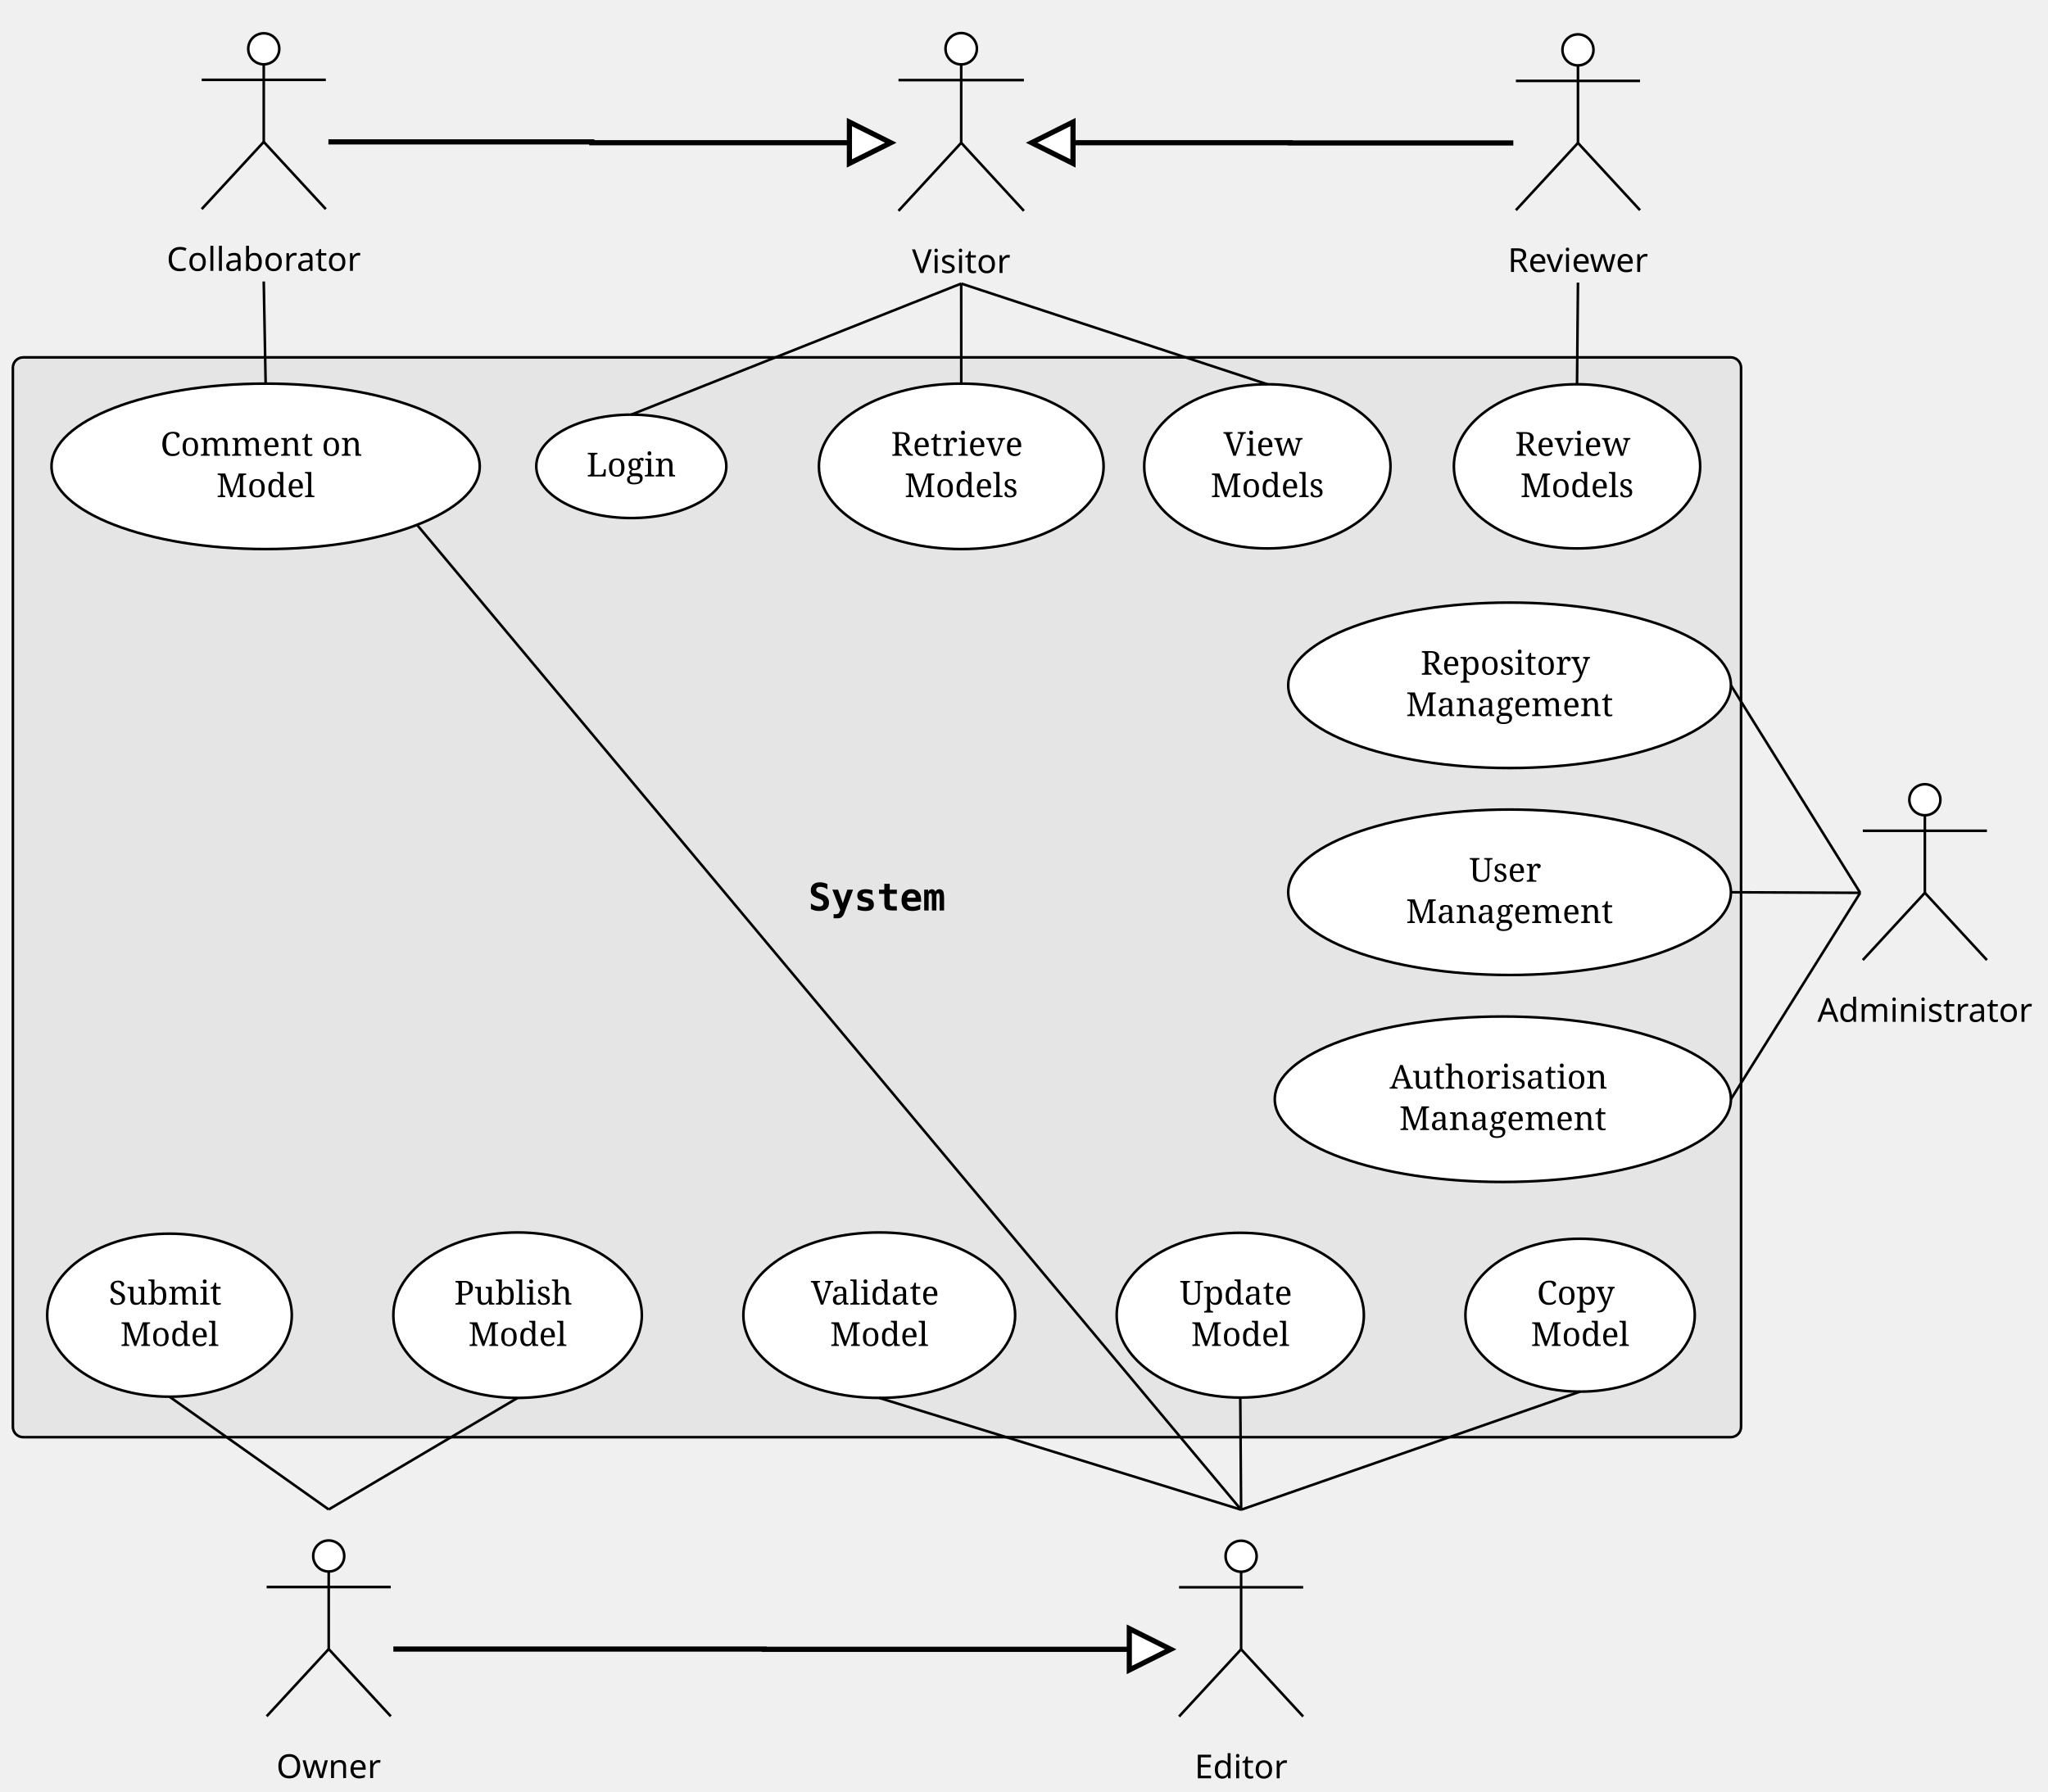
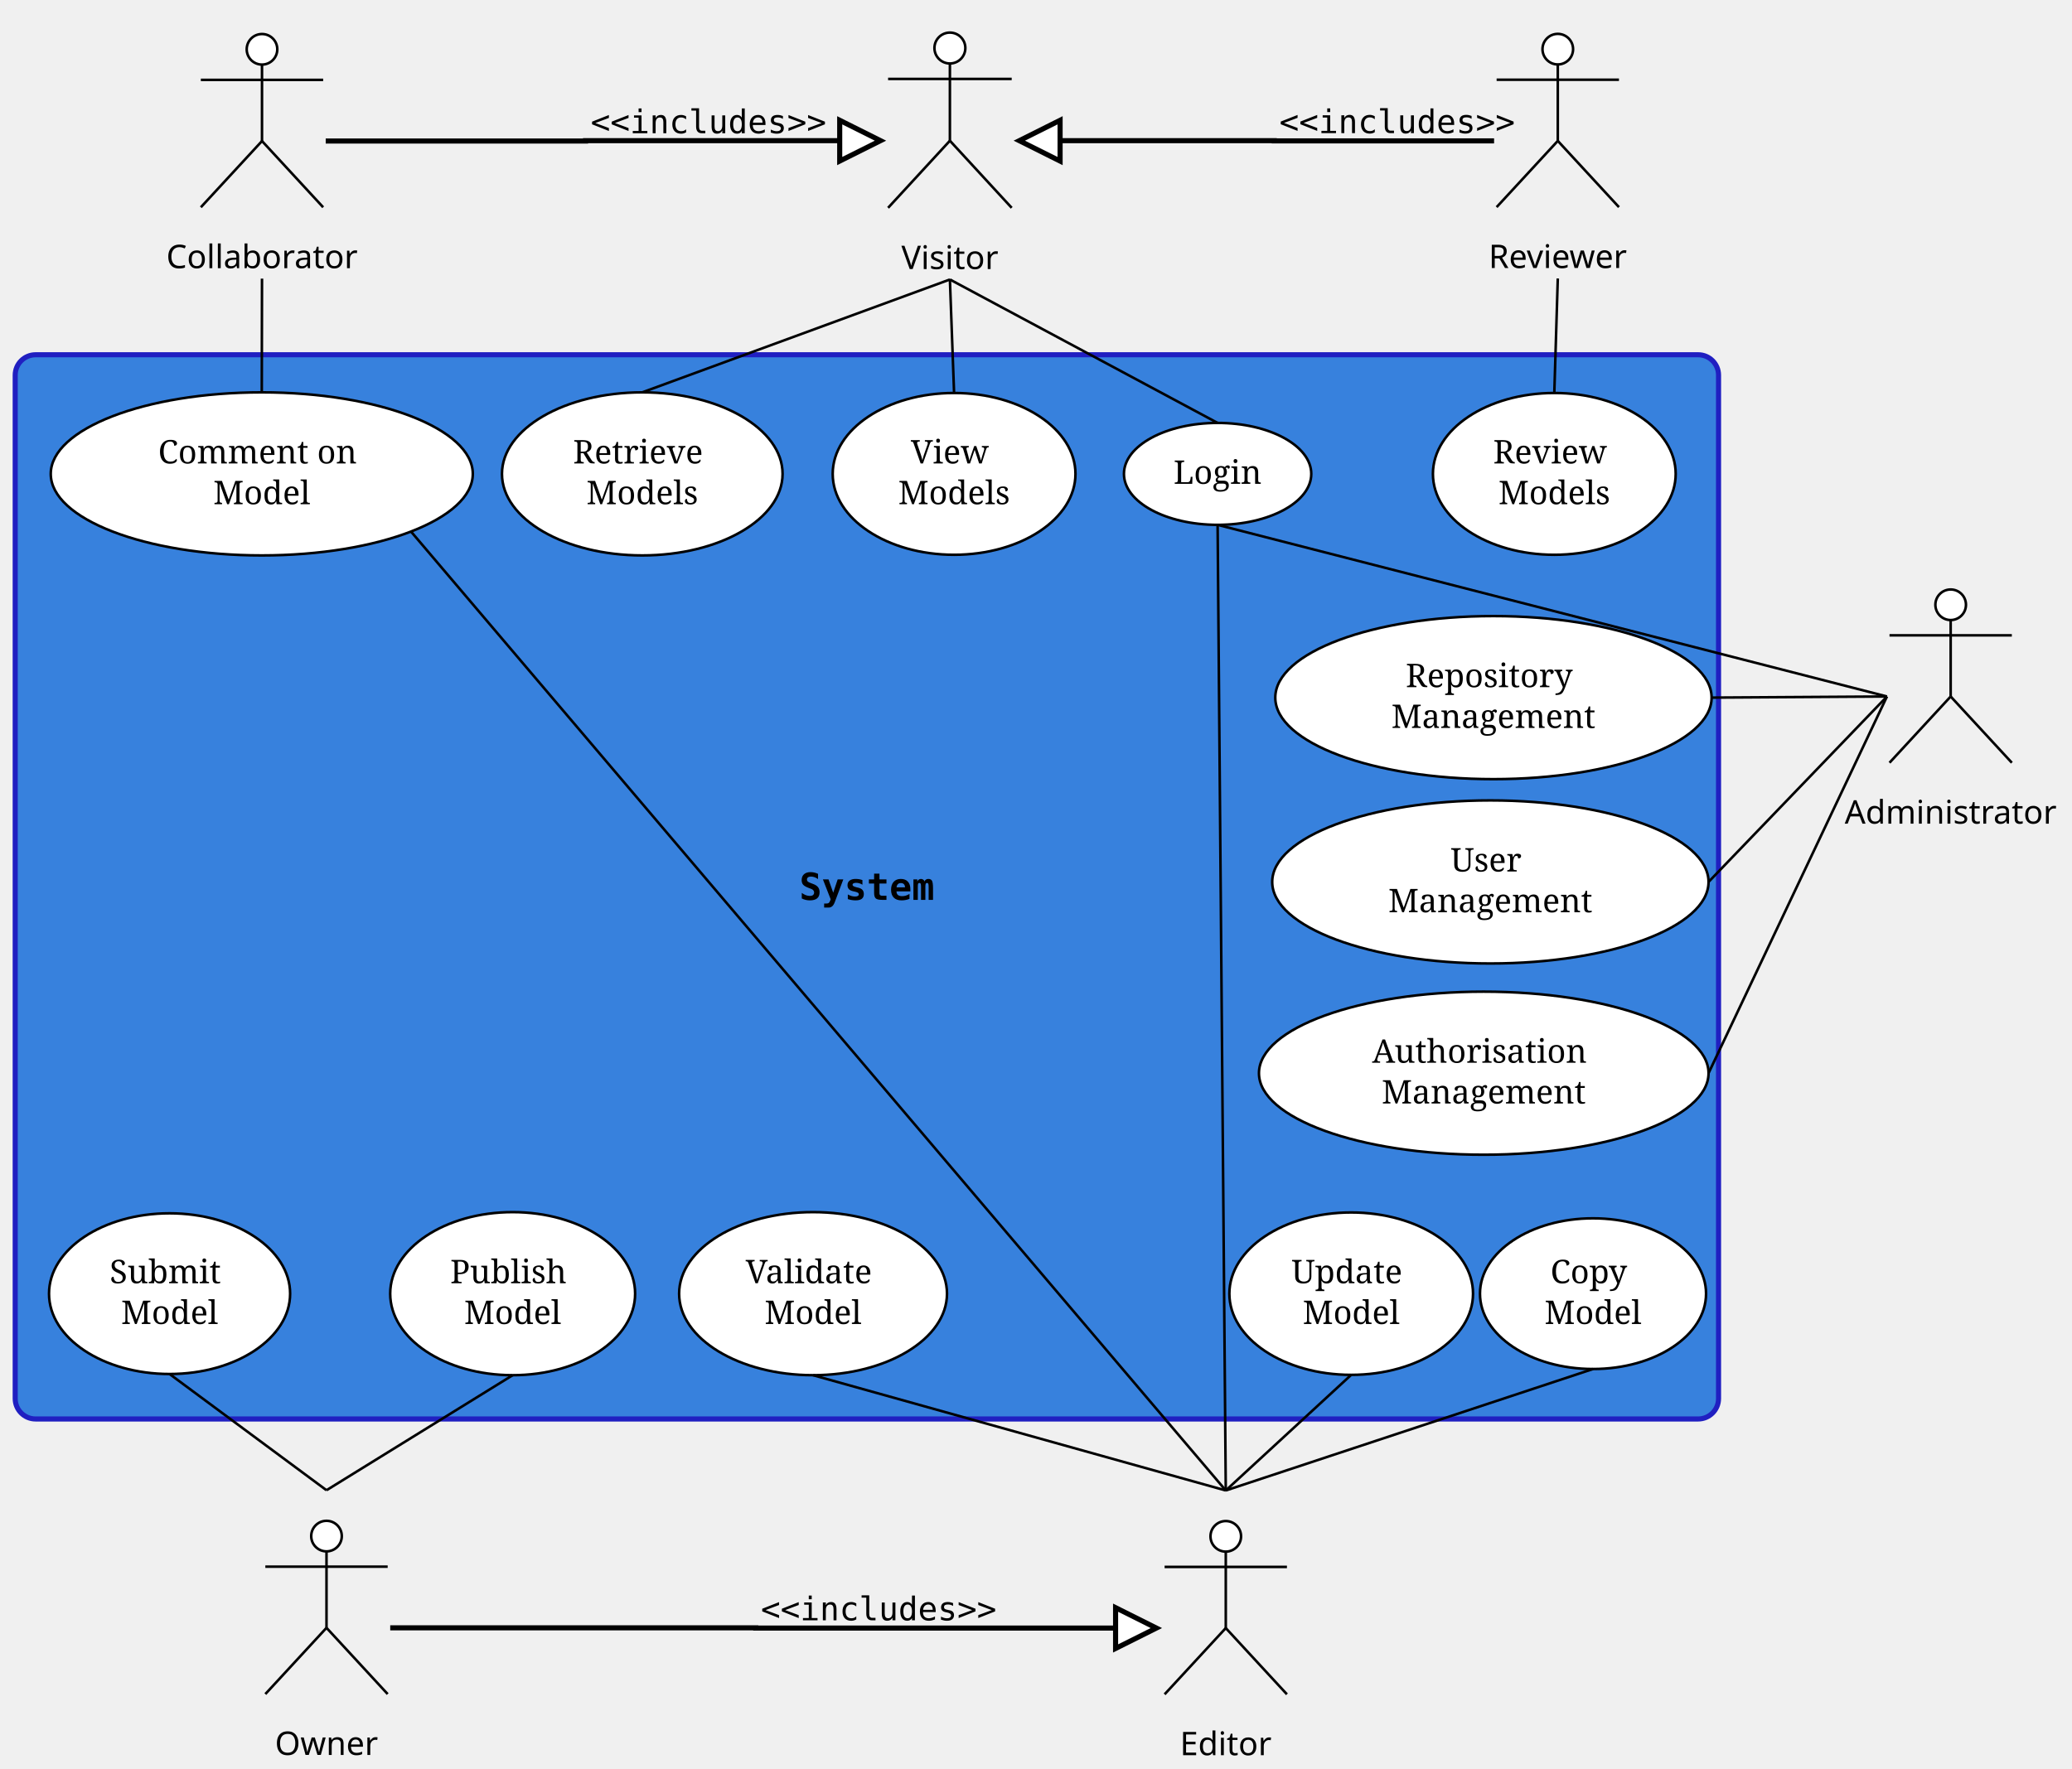
- <svg xmlns="http://www.w3.org/2000/svg" width="40cm" height="35cm" viewBox="30 -139 784 693">
-   <g>
-     <rect style="fill: #e5e5e5" x="30.978" y="-0.771" width="668.325" height="417.678" rx="4" ry="4" />
-     <rect style="fill: none; fill-opacity:0; stroke-width: 1; stroke-linejoin: round; stroke: #000000" x="30.978" y="-0.771" width="668.325" height="417.678" rx="4" ry="4" />
-   </g>
-   <text font-size="14.676" style="fill: #000000;text-anchor:middle;font-family:monospace;font-style:normal;font-weight:700" x="365.141" y="213.168">
-     <tspan x="365.141" y="213.168">System </tspan>
+ <svg xmlns="http://www.w3.org/2000/svg" width="41cm" height="35cm" viewBox="29 -140 805 694">
+   <g>
+     <rect style="fill: #3781dd" x="30.978" y="-0.771" width="668.325" height="417.678" rx="8" ry="8" />
+     <rect style="fill: none; fill-opacity:0; stroke-width: 2; stroke-linejoin: round; stroke: #201fc1" x="30.978" y="-0.771" width="668.325" height="417.678" rx="8" ry="8" />
+   </g>
+   <text font-size="14.676" style="fill: #000000;text-anchor:middle;font-family:monospace;font-style:normal;font-weight:700" x="365.14" y="213.168">
+     <tspan x="365.14" y="213.168">System </tspan>
  </text>
-   <g>
-     <ellipse style="fill: #ffffff" cx="91.548" cy="369.722" rx="47.3" ry="31.533" />
-     <ellipse style="fill: none; fill-opacity:0; stroke-width: 1; stroke-linejoin: round; stroke: #000000" cx="91.548" cy="369.722" rx="47.3" ry="31.533" />
-     <text font-size="12.8" style="fill: #000000;text-anchor:middle;font-family:serif;font-style:normal;font-weight:normal" x="91.548" y="365.622">
-       <tspan x="91.548" y="365.622">Submit</tspan>
-       <tspan x="91.548" y="381.622">Model</tspan>
-     </text>
-   </g>
-   <g>
-     <ellipse style="fill: #ffffff" cx="226.162" cy="369.722" rx="48.05" ry="32" />
-     <ellipse style="fill: none; fill-opacity:0; stroke-width: 1; stroke-linejoin: round; stroke: #000000" cx="226.162" cy="369.722" rx="48.05" ry="32" />
-     <text font-size="12.8" style="fill: #000000;text-anchor:middle;font-family:serif;font-style:normal;font-weight:normal" x="226.162" y="365.622">
-       <tspan x="226.162" y="365.622">Publish</tspan>
-       <tspan x="226.162" y="381.622">Model</tspan>
-     </text>
-   </g>
-   <g>
-     <ellipse style="fill: #ffffff" cx="637.052" cy="369.722" rx="44.35" ry="29.567" />
-     <ellipse style="fill: none; fill-opacity:0; stroke-width: 1; stroke-linejoin: round; stroke: #000000" cx="637.052" cy="369.722" rx="44.35" ry="29.567" />
-     <text font-size="12.8" style="fill: #000000;text-anchor:middle;font-family:serif;font-style:normal;font-weight:normal" x="637.052" y="365.622">
-       <tspan x="637.052" y="365.622">Copy</tspan>
-       <tspan x="637.052" y="381.622">Model</tspan>
-     </text>
-   </g>
-   <g>
-     <ellipse style="fill: #ffffff" cx="505.639" cy="369.722" rx="47.8" ry="31.867" />
-     <ellipse style="fill: none; fill-opacity:0; stroke-width: 1; stroke-linejoin: round; stroke: #000000" cx="505.639" cy="369.722" rx="47.8" ry="31.867" />
-     <text font-size="12.8" style="fill: #000000;text-anchor:middle;font-family:serif;font-style:normal;font-weight:normal" x="505.639" y="365.622">
-       <tspan x="505.639" y="365.622">Update</tspan>
-       <tspan x="505.639" y="381.622">Model</tspan>
-     </text>
-   </g>
-   <g>
-     <ellipse style="fill: #ffffff" cx="366.025" cy="369.722" rx="52.55" ry="32" />
-     <ellipse style="fill: none; fill-opacity:0; stroke-width: 1; stroke-linejoin: round; stroke: #000000" cx="366.025" cy="369.722" rx="52.55" ry="32" />
-     <text font-size="12.8" style="fill: #000000;text-anchor:middle;font-family:serif;font-style:normal;font-weight:normal" x="366.025" y="365.622">
-       <tspan x="366.025" y="365.622">Validate</tspan>
-       <tspan x="366.025" y="381.622">Model</tspan>
-     </text>
-   </g>
-   <g>
-     <ellipse style="fill: #ffffff" cx="516.109" cy="41.385" rx="47.625" ry="31.75" />
-     <ellipse style="fill: none; fill-opacity:0; stroke-width: 1; stroke-linejoin: round; stroke: #000000" cx="516.109" cy="41.385" rx="47.625" ry="31.75" />
-     <text font-size="12.8" style="fill: #000000;text-anchor:middle;font-family:serif;font-style:normal;font-weight:normal" x="516.109" y="37.285">
-       <tspan x="516.109" y="37.285">View</tspan>
-       <tspan x="516.109" y="53.285">Models</tspan>
-     </text>
-   </g>
-   <g>
-     <ellipse style="fill: #ffffff" cx="397.735" cy="41.385" rx="55.05" ry="32" />
-     <ellipse style="fill: none; fill-opacity:0; stroke-width: 1; stroke-linejoin: round; stroke: #000000" cx="397.735" cy="41.385" rx="55.05" ry="32" />
-     <text font-size="12.8" style="fill: #000000;text-anchor:middle;font-family:serif;font-style:normal;font-weight:normal" x="397.735" y="37.285">
-       <tspan x="397.735" y="37.285">Retrieve</tspan>
-       <tspan x="397.735" y="53.285">Models</tspan>
-     </text>
-   </g>
-   <g>
-     <ellipse style="fill: #ffffff" cx="128.726" cy="41.385" rx="82.8" ry="32" />
-     <ellipse style="fill: none; fill-opacity:0; stroke-width: 1; stroke-linejoin: round; stroke: #000000" cx="128.726" cy="41.385" rx="82.8" ry="32" />
-     <text font-size="12.8" style="fill: #000000;text-anchor:middle;font-family:serif;font-style:normal;font-weight:normal" x="128.726" y="37.285">
-       <tspan x="128.726" y="37.285">Comment on</tspan>
-       <tspan x="128.726" y="53.285">Model</tspan>
-     </text>
-   </g>
-   <g>
-     <ellipse style="fill: #ffffff" cx="635.863" cy="41.385" rx="47.625" ry="31.75" />
-     <ellipse style="fill: none; fill-opacity:0; stroke-width: 1; stroke-linejoin: round; stroke: #000000" cx="635.863" cy="41.385" rx="47.625" ry="31.75" />
-     <text font-size="12.8" style="fill: #000000;text-anchor:middle;font-family:serif;font-style:normal;font-weight:normal" x="635.863" y="37.285">
-       <tspan x="635.863" y="37.285">Review</tspan>
-       <tspan x="635.863" y="53.285">Models</tspan>
-     </text>
-   </g>
-   <g>
-     <ellipse style="fill: #ffffff" cx="609.78" cy="126.078" rx="85.6" ry="32" />
-     <ellipse style="fill: none; fill-opacity:0; stroke-width: 1; stroke-linejoin: round; stroke: #000000" cx="609.78" cy="126.078" rx="85.6" ry="32" />
-     <text font-size="12.8" style="fill: #000000;text-anchor:middle;font-family:serif;font-style:normal;font-weight:normal" x="609.78" y="121.978">
-       <tspan x="609.78" y="121.978">Repository</tspan>
-       <tspan x="609.78" y="137.978">Management</tspan>
+   <line style="fill: none; fill-opacity:0; stroke-width: 1; stroke-linejoin: round; stroke: #000000" x1="765.382" y1="133.35" x2="502.756" y2="65.985" />
+   <line style="fill: none; fill-opacity:0; stroke-width: 1; stroke-linejoin: round; stroke: #000000" x1="502.756" y1="65.985" x2="505.96" y2="444.964" />
+   <g>
+     <ellipse style="fill: #ffffff" cx="91.548" cy="367.721" rx="47.3" ry="31.533" />
+     <ellipse style="fill: none; fill-opacity:0; stroke-width: 1; stroke-linejoin: round; stroke: #000000" cx="91.548" cy="367.721" rx="47.3" ry="31.533" />
+     <text font-size="12.8" style="fill: #000000;text-anchor:middle;font-family:serif;font-style:normal;font-weight:normal" x="91.548" y="363.621">
+       <tspan x="91.548" y="363.621">Submit</tspan>
+       <tspan x="91.548" y="379.621">Model</tspan>
+     </text>
+   </g>
+   <g>
+     <ellipse style="fill: #ffffff" cx="226.162" cy="367.722" rx="48.05" ry="32" />
+     <ellipse style="fill: none; fill-opacity:0; stroke-width: 1; stroke-linejoin: round; stroke: #000000" cx="226.162" cy="367.722" rx="48.05" ry="32" />
+     <text font-size="12.8" style="fill: #000000;text-anchor:middle;font-family:serif;font-style:normal;font-weight:normal" x="226.162" y="363.622">
+       <tspan x="226.162" y="363.622">Publish</tspan>
+       <tspan x="226.162" y="379.622">Model</tspan>
+     </text>
+   </g>
+   <g>
+     <ellipse style="fill: #ffffff" cx="555.172" cy="367.723" rx="47.8" ry="31.867" />
+     <ellipse style="fill: none; fill-opacity:0; stroke-width: 1; stroke-linejoin: round; stroke: #000000" cx="555.172" cy="367.723" rx="47.8" ry="31.867" />
+     <text font-size="12.8" style="fill: #000000;text-anchor:middle;font-family:serif;font-style:normal;font-weight:normal" x="555.172" y="363.623">
+       <tspan x="555.172" y="363.623">Update</tspan>
+       <tspan x="555.172" y="379.623">Model</tspan>
+     </text>
+   </g>
+   <g>
+     <ellipse style="fill: #ffffff" cx="650.052" cy="367.723" rx="44.35" ry="29.567" />
+     <ellipse style="fill: none; fill-opacity:0; stroke-width: 1; stroke-linejoin: round; stroke: #000000" cx="650.052" cy="367.723" rx="44.35" ry="29.567" />
+     <text font-size="12.8" style="fill: #000000;text-anchor:middle;font-family:serif;font-style:normal;font-weight:normal" x="650.052" y="363.623">
+       <tspan x="650.052" y="363.623">Copy</tspan>
+       <tspan x="650.052" y="379.623">Model</tspan>
+     </text>
+   </g>
+   <g>
+     <ellipse style="fill: #ffffff" cx="344.026" cy="367.722" rx="52.55" ry="32" />
+     <ellipse style="fill: none; fill-opacity:0; stroke-width: 1; stroke-linejoin: round; stroke: #000000" cx="344.026" cy="367.722" rx="52.55" ry="32" />
+     <text font-size="12.8" style="fill: #000000;text-anchor:middle;font-family:serif;font-style:normal;font-weight:normal" x="344.026" y="363.622">
+       <tspan x="344.026" y="363.622">Validate</tspan>
+       <tspan x="344.026" y="379.622">Model</tspan>
+     </text>
+   </g>
+   <g>
+     <ellipse style="fill: #ffffff" cx="399.359" cy="45.985" rx="47.625" ry="31.75" />
+     <ellipse style="fill: none; fill-opacity:0; stroke-width: 1; stroke-linejoin: round; stroke: #000000" cx="399.359" cy="45.985" rx="47.625" ry="31.75" />
+     <text font-size="12.8" style="fill: #000000;text-anchor:middle;font-family:serif;font-style:normal;font-weight:normal" x="399.359" y="41.885">
+       <tspan x="399.359" y="41.885">View</tspan>
+       <tspan x="399.359" y="57.885">Models</tspan>
+     </text>
+   </g>
+   <g>
+     <ellipse style="fill: #ffffff" cx="277.018" cy="45.985" rx="55.05" ry="32" />
+     <ellipse style="fill: none; fill-opacity:0; stroke-width: 1; stroke-linejoin: round; stroke: #000000" cx="277.018" cy="45.985" rx="55.05" ry="32" />
+     <text font-size="12.8" style="fill: #000000;text-anchor:middle;font-family:serif;font-style:normal;font-weight:normal" x="277.018" y="41.885">
+       <tspan x="277.018" y="41.885">Retrieve</tspan>
+       <tspan x="277.018" y="57.885">Models</tspan>
+     </text>
+   </g>
+   <g>
+     <ellipse style="fill: #ffffff" cx="127.726" cy="45.985" rx="82.8" ry="32" />
+     <ellipse style="fill: none; fill-opacity:0; stroke-width: 1; stroke-linejoin: round; stroke: #000000" cx="127.726" cy="45.985" rx="82.8" ry="32" />
+     <text font-size="12.8" style="fill: #000000;text-anchor:middle;font-family:serif;font-style:normal;font-weight:normal" x="127.726" y="41.885">
+       <tspan x="127.726" y="41.885">Comment on</tspan>
+       <tspan x="127.726" y="57.885">Model</tspan>
+     </text>
+   </g>
+   <g>
+     <ellipse style="fill: #ffffff" cx="634.863" cy="45.985" rx="47.625" ry="31.75" />
+     <ellipse style="fill: none; fill-opacity:0; stroke-width: 1; stroke-linejoin: round; stroke: #000000" cx="634.863" cy="45.985" rx="47.625" ry="31.75" />
+     <text font-size="12.8" style="fill: #000000;text-anchor:middle;font-family:serif;font-style:normal;font-weight:normal" x="634.863" y="41.885">
+       <tspan x="634.863" y="41.885">Review</tspan>
+       <tspan x="634.863" y="57.885">Models</tspan>
+     </text>
+   </g>
+   <g>
+     <ellipse style="fill: #ffffff" cx="610.984" cy="133.789" rx="85.6" ry="32" />
+     <ellipse style="fill: none; fill-opacity:0; stroke-width: 1; stroke-linejoin: round; stroke: #000000" cx="610.984" cy="133.789" rx="85.6" ry="32" />
+     <text font-size="12.8" style="fill: #000000;text-anchor:middle;font-family:serif;font-style:normal;font-weight:normal" x="610.984" y="129.689">
+       <tspan x="610.984" y="129.689">Repository</tspan>
+       <tspan x="610.984" y="145.689">Management</tspan>
    </text>
  </g>
  <g>
    <ellipse style="fill: #ffffff" cx="153.121" cy="462.87" rx="6" ry="6" />
    <ellipse style="fill: none; fill-opacity:0; stroke-width: 1; stroke-linejoin: round; stroke: #000000" cx="153.121" cy="462.87" rx="6" ry="6" />
    <line style="fill: none; fill-opacity:0; stroke-width: 1; stroke-linejoin: round; stroke: #000000" x1="129.121" y1="474.87" x2="177.121" y2="474.87" />
    <line style="fill: none; fill-opacity:0; stroke-width: 1; stroke-linejoin: round; stroke: #000000" x1="153.121" y1="468.87" x2="153.121" y2="498.87" />
    <line style="fill: none; fill-opacity:0; stroke-width: 1; stroke-linejoin: round; stroke: #000000" x1="153.121" y1="498.87" x2="129.121" y2="524.87" />
    <line style="fill: none; fill-opacity:0; stroke-width: 1; stroke-linejoin: round; stroke: #000000" x1="153.121" y1="498.87" x2="177.121" y2="524.87" />
    <text font-size="12.8" style="fill: #000000;text-anchor:middle;font-family:sans-serif;font-style:normal;font-weight:normal" x="153.121" y="548.77">
      <tspan x="153.121" y="548.77">Owner</tspan>
    </text>
  </g>
  <g>
-     <ellipse style="fill: #ffffff" cx="505.961" cy="462.965" rx="6" ry="6" />
-     <ellipse style="fill: none; fill-opacity:0; stroke-width: 1; stroke-linejoin: round; stroke: #000000" cx="505.961" cy="462.965" rx="6" ry="6" />
-     <line style="fill: none; fill-opacity:0; stroke-width: 1; stroke-linejoin: round; stroke: #000000" x1="481.961" y1="474.965" x2="529.961" y2="474.965" />
-     <line style="fill: none; fill-opacity:0; stroke-width: 1; stroke-linejoin: round; stroke: #000000" x1="505.961" y1="468.965" x2="505.961" y2="498.965" />
-     <line style="fill: none; fill-opacity:0; stroke-width: 1; stroke-linejoin: round; stroke: #000000" x1="505.961" y1="498.965" x2="481.961" y2="524.965" />
-     <line style="fill: none; fill-opacity:0; stroke-width: 1; stroke-linejoin: round; stroke: #000000" x1="505.961" y1="498.965" x2="529.961" y2="524.965" />
-     <text font-size="12.8" style="fill: #000000;text-anchor:middle;font-family:sans-serif;font-style:normal;font-weight:normal" x="505.961" y="548.865">
-       <tspan x="505.961" y="548.865">Editor</tspan>
-     </text>
-   </g>
-   <g>
-     <polyline style="fill: none; fill-opacity:0; stroke-width: 2; stroke: #000000" points="462.725,498.965 321.541,498.965 321.541,498.87 178.121,498.87 " />
-     <polygon style="fill: #ffffff" points="462.725,506.965 478.725,498.965 462.725,490.965 " />
-     <polygon style="fill: none; fill-opacity:0; stroke-width: 2; stroke: #000000" points="462.725,506.965 478.725,498.965 462.725,490.965 " />
-   </g>
-   <line style="fill: none; fill-opacity:0; stroke-width: 1; stroke: #000000" x1="505.961" y1="444.965" x2="637.052" y2="399.289" />
-   <line style="fill: none; fill-opacity:0; stroke-width: 1; stroke: #000000" x1="505.961" y1="444.965" x2="505.639" y2="401.589" />
-   <line style="fill: none; fill-opacity:0; stroke-width: 1; stroke: #000000" x1="366.025" y1="401.722" x2="505.961" y2="444.965" />
-   <line style="fill: none; fill-opacity:0; stroke-width: 1; stroke: #000000" x1="153.121" y1="444.87" x2="91.548" y2="401.255" />
-   <line style="fill: none; fill-opacity:0; stroke-width: 1; stroke: #000000" x1="226.162" y1="401.722" x2="153.121" y2="444.87" />
-   <g>
-     <ellipse style="fill: #ffffff" cx="270.136" cy="41.385" rx="36.75" ry="20" />
-     <ellipse style="fill: none; fill-opacity:0; stroke-width: 1; stroke: #000000" cx="270.136" cy="41.385" rx="36.75" ry="20" />
-     <text font-size="12.8" style="fill: #000000;text-anchor:middle;font-family:serif;font-style:normal;font-weight:normal" x="270.136" y="45.285">
-       <tspan x="270.136" y="45.285">Login</tspan>
-     </text>
-   </g>
-   <g>
-     <ellipse style="fill: #ffffff" cx="397.716" cy="-120.148" rx="6.063" ry="6.063" />
-     <ellipse style="fill: none; fill-opacity:0; stroke-width: 1; stroke: #000000" cx="397.716" cy="-120.148" rx="6.063" ry="6.063" />
-     <line style="fill: none; fill-opacity:0; stroke-width: 1; stroke: #000000" x1="373.465" y1="-108.022" x2="421.968" y2="-108.022" />
-     <line style="fill: none; fill-opacity:0; stroke-width: 1; stroke: #000000" x1="397.716" y1="-114.085" x2="397.716" y2="-83.77" />
-     <line style="fill: none; fill-opacity:0; stroke-width: 1; stroke: #000000" x1="397.716" y1="-83.77" x2="373.465" y2="-57.435" />
-     <line style="fill: none; fill-opacity:0; stroke-width: 1; stroke: #000000" x1="397.716" y1="-83.77" x2="421.968" y2="-57.435" />
-     <text font-size="12.8" style="fill: #000000;text-anchor:middle;font-family:sans-serif;font-style:normal;font-weight:normal" x="397.716" y="-33.409">
-       <tspan x="397.716" y="-33.409">Visitor</tspan>
-     </text>
-   </g>
-   <line style="fill: none; fill-opacity:0; stroke-width: 1; stroke: #000000" x1="516.109" y1="9.635" x2="397.716" y2="-29.309" />
-   <line style="fill: none; fill-opacity:0; stroke-width: 1; stroke: #000000" x1="397.735" y1="9.385" x2="397.716" y2="-29.309" />
-   <line style="fill: none; fill-opacity:0; stroke-width: 1; stroke: #000000" x1="270.136" y1="21.385" x2="397.716" y2="-29.309" />
-   <g>
-     <ellipse style="fill: #ffffff" cx="127.999" cy="-120.118" rx="6" ry="6" />
-     <ellipse style="fill: none; fill-opacity:0; stroke-width: 1; stroke: #000000" cx="127.999" cy="-120.118" rx="6" ry="6" />
-     <line style="fill: none; fill-opacity:0; stroke-width: 1; stroke: #000000" x1="103.999" y1="-108.118" x2="151.999" y2="-108.118" />
-     <line style="fill: none; fill-opacity:0; stroke-width: 1; stroke: #000000" x1="127.999" y1="-114.118" x2="127.999" y2="-84.118" />
-     <line style="fill: none; fill-opacity:0; stroke-width: 1; stroke: #000000" x1="127.999" y1="-84.118" x2="103.999" y2="-58.118" />
-     <line style="fill: none; fill-opacity:0; stroke-width: 1; stroke: #000000" x1="127.999" y1="-84.118" x2="151.999" y2="-58.118" />
-     <text font-size="12.8" style="fill: #000000;text-anchor:middle;font-family:sans-serif;font-style:normal;font-weight:normal" x="127.999" y="-34.218">
-       <tspan x="127.999" y="-34.218">Collaborator</tspan>
-     </text>
-   </g>
-   <g>
-     <ellipse style="fill: #ffffff" cx="636.231" cy="-119.708" rx="6" ry="6" />
-     <ellipse style="fill: none; fill-opacity:0; stroke-width: 1; stroke: #000000" cx="636.231" cy="-119.708" rx="6" ry="6" />
-     <line style="fill: none; fill-opacity:0; stroke-width: 1; stroke: #000000" x1="612.231" y1="-107.708" x2="660.231" y2="-107.708" />
-     <line style="fill: none; fill-opacity:0; stroke-width: 1; stroke: #000000" x1="636.231" y1="-113.708" x2="636.231" y2="-83.709" />
-     <line style="fill: none; fill-opacity:0; stroke-width: 1; stroke: #000000" x1="636.231" y1="-83.709" x2="612.231" y2="-57.709" />
-     <line style="fill: none; fill-opacity:0; stroke-width: 1; stroke: #000000" x1="636.231" y1="-83.709" x2="660.231" y2="-57.709" />
-     <text font-size="12.8" style="fill: #000000;text-anchor:middle;font-family:sans-serif;font-style:normal;font-weight:normal" x="636.231" y="-33.809">
-       <tspan x="636.231" y="-33.809">Reviewer</tspan>
+     <ellipse style="fill: #ffffff" cx="505.96" cy="462.964" rx="6" ry="6" />
+     <ellipse style="fill: none; fill-opacity:0; stroke-width: 1; stroke-linejoin: round; stroke: #000000" cx="505.96" cy="462.964" rx="6" ry="6" />
+     <line style="fill: none; fill-opacity:0; stroke-width: 1; stroke-linejoin: round; stroke: #000000" x1="481.96" y1="474.964" x2="529.96" y2="474.964" />
+     <line style="fill: none; fill-opacity:0; stroke-width: 1; stroke-linejoin: round; stroke: #000000" x1="505.96" y1="468.964" x2="505.96" y2="498.964" />
+     <line style="fill: none; fill-opacity:0; stroke-width: 1; stroke-linejoin: round; stroke: #000000" x1="505.96" y1="498.964" x2="481.96" y2="524.964" />
+     <line style="fill: none; fill-opacity:0; stroke-width: 1; stroke-linejoin: round; stroke: #000000" x1="505.96" y1="498.964" x2="529.96" y2="524.964" />
+     <text font-size="12.8" style="fill: #000000;text-anchor:middle;font-family:sans-serif;font-style:normal;font-weight:normal" x="505.96" y="548.864">
+       <tspan x="505.96" y="548.864">Editor</tspan>
+     </text>
+   </g>
+   <g>
+     <polyline style="fill: none; fill-opacity:0; stroke-width: 2; stroke: #000000" points="462.724,498.964 321.54,498.964 321.54,498.87 178.121,498.87 " />
+     <polygon style="fill: #ffffff" points="462.724,506.964 478.724,498.964 462.724,490.964 " />
+     <polygon style="fill: none; fill-opacity:0; stroke-width: 2; stroke: #000000" points="462.724,506.964 478.724,498.964 462.724,490.964 " />
+     <text font-size="12.8" style="fill: #000000;text-anchor:start;font-family:monospace;font-style:normal;font-weight:normal" x="323.541" y="495.917">&lt;&lt;includes&gt;&gt;</text>
+   </g>
+   <line style="fill: none; fill-opacity:0; stroke-width: 1; stroke: #000000" x1="505.96" y1="444.964" x2="650.052" y2="397.288" />
+   <line style="fill: none; fill-opacity:0; stroke-width: 1; stroke: #000000" x1="505.96" y1="444.964" x2="555.172" y2="399.588" />
+   <line style="fill: none; fill-opacity:0; stroke-width: 1; stroke: #000000" x1="344.026" y1="399.722" x2="505.96" y2="444.964" />
+   <line style="fill: none; fill-opacity:0; stroke-width: 1; stroke: #000000" x1="153.121" y1="444.87" x2="91.548" y2="399.256" />
+   <line style="fill: none; fill-opacity:0; stroke-width: 1; stroke: #000000" x1="226.162" y1="399.722" x2="153.121" y2="444.87" />
+   <g>
+     <ellipse style="fill: #ffffff" cx="502.756" cy="45.985" rx="36.75" ry="20" />
+     <ellipse style="fill: none; fill-opacity:0; stroke-width: 1; stroke: #000000" cx="502.756" cy="45.985" rx="36.75" ry="20" />
+     <text font-size="12.8" style="fill: #000000;text-anchor:middle;font-family:serif;font-style:normal;font-weight:normal" x="502.756" y="49.885">
+       <tspan x="502.756" y="49.885">Login</tspan>
+     </text>
+   </g>
+   <g>
+     <ellipse style="fill: #ffffff" cx="397.716" cy="-121.148" rx="6.063" ry="6.063" />
+     <ellipse style="fill: none; fill-opacity:0; stroke-width: 1; stroke: #000000" cx="397.716" cy="-121.148" rx="6.063" ry="6.063" />
+     <line style="fill: none; fill-opacity:0; stroke-width: 1; stroke: #000000" x1="373.465" y1="-109.022" x2="421.967" y2="-109.022" />
+     <line style="fill: none; fill-opacity:0; stroke-width: 1; stroke: #000000" x1="397.716" y1="-115.085" x2="397.716" y2="-84.77" />
+     <line style="fill: none; fill-opacity:0; stroke-width: 1; stroke: #000000" x1="397.716" y1="-84.77" x2="373.465" y2="-58.435" />
+     <line style="fill: none; fill-opacity:0; stroke-width: 1; stroke: #000000" x1="397.716" y1="-84.77" x2="421.967" y2="-58.435" />
+     <text font-size="12.8" style="fill: #000000;text-anchor:middle;font-family:sans-serif;font-style:normal;font-weight:normal" x="397.716" y="-34.409">
+       <tspan x="397.716" y="-34.409">Visitor</tspan>
+     </text>
+   </g>
+   <line style="fill: none; fill-opacity:0; stroke-width: 1; stroke: #000000" x1="399.36" y1="14.235" x2="397.716" y2="-30.309" />
+   <line style="fill: none; fill-opacity:0; stroke-width: 1; stroke: #000000" x1="277.018" y1="13.985" x2="397.716" y2="-30.309" />
+   <line style="fill: none; fill-opacity:0; stroke-width: 1; stroke: #000000" x1="502.756" y1="25.985" x2="397.716" y2="-30.309" />
+   <g>
+     <ellipse style="fill: #ffffff" cx="127.812" cy="-120.652" rx="6" ry="6" />
+     <ellipse style="fill: none; fill-opacity:0; stroke-width: 1; stroke: #000000" cx="127.812" cy="-120.652" rx="6" ry="6" />
+     <line style="fill: none; fill-opacity:0; stroke-width: 1; stroke: #000000" x1="103.812" y1="-108.652" x2="151.812" y2="-108.652" />
+     <line style="fill: none; fill-opacity:0; stroke-width: 1; stroke: #000000" x1="127.812" y1="-114.652" x2="127.812" y2="-84.652" />
+     <line style="fill: none; fill-opacity:0; stroke-width: 1; stroke: #000000" x1="127.812" y1="-84.652" x2="103.812" y2="-58.652" />
+     <line style="fill: none; fill-opacity:0; stroke-width: 1; stroke: #000000" x1="127.812" y1="-84.652" x2="151.812" y2="-58.652" />
+     <text font-size="12.8" style="fill: #000000;text-anchor:middle;font-family:sans-serif;font-style:normal;font-weight:normal" x="127.812" y="-34.752">
+       <tspan x="127.812" y="-34.752">Collaborator</tspan>
+     </text>
+   </g>
+   <g>
+     <ellipse style="fill: #ffffff" cx="636.23" cy="-120.708" rx="6" ry="6" />
+     <ellipse style="fill: none; fill-opacity:0; stroke-width: 1; stroke: #000000" cx="636.23" cy="-120.708" rx="6" ry="6" />
+     <line style="fill: none; fill-opacity:0; stroke-width: 1; stroke: #000000" x1="612.23" y1="-108.708" x2="660.23" y2="-108.708" />
+     <line style="fill: none; fill-opacity:0; stroke-width: 1; stroke: #000000" x1="636.23" y1="-114.708" x2="636.23" y2="-84.708" />
+     <line style="fill: none; fill-opacity:0; stroke-width: 1; stroke: #000000" x1="636.23" y1="-84.708" x2="612.23" y2="-58.708" />
+     <line style="fill: none; fill-opacity:0; stroke-width: 1; stroke: #000000" x1="636.23" y1="-84.708" x2="660.23" y2="-58.708" />
+     <text font-size="12.8" style="fill: #000000;text-anchor:middle;font-family:sans-serif;font-style:normal;font-weight:normal" x="636.23" y="-34.808">
+       <tspan x="636.23" y="-34.808">Reviewer</tspan>
    </text>
  </g>
  <g>
    <ellipse style="fill: #ffffff" cx="609.78" cy="206.134" rx="85.6" ry="32" />
    <ellipse style="fill: none; fill-opacity:0; stroke-width: 1; stroke: #000000" cx="609.78" cy="206.134" rx="85.6" ry="32" />
    <text font-size="12.8" style="fill: #000000;text-anchor:middle;font-family:serif;font-style:normal;font-weight:normal" x="609.78" y="202.034">
      <tspan x="609.78" y="202.034">User</tspan>
      <tspan x="609.78" y="218.034">Management</tspan>
    </text>
  </g>
  <g>
-     <ellipse style="fill: #ffffff" cx="607.18" cy="286.192" rx="88.2" ry="32" />
-     <ellipse style="fill: none; fill-opacity:0; stroke-width: 1; stroke: #000000" cx="607.18" cy="286.192" rx="88.2" ry="32" />
-     <text font-size="12.8" style="fill: #000000;text-anchor:middle;font-family:serif;font-style:normal;font-weight:normal" x="607.18" y="282.092">
-       <tspan x="607.18" y="282.092">Authorisation</tspan>
-       <tspan x="607.18" y="298.092">Management</tspan>
-     </text>
-   </g>
-   <line style="fill: none; fill-opacity:0; stroke-width: 1; stroke: #000000" x1="128.726" y1="9.385" x2="127.999" y2="-30.118" />
-   <g>
-     <ellipse style="fill: #ffffff" cx="770.382" cy="170.35" rx="6" ry="6" />
-     <ellipse style="fill: none; fill-opacity:0; stroke-width: 1; stroke: #000000" cx="770.382" cy="170.35" rx="6" ry="6" />
-     <line style="fill: none; fill-opacity:0; stroke-width: 1; stroke: #000000" x1="746.382" y1="182.35" x2="794.382" y2="182.35" />
-     <line style="fill: none; fill-opacity:0; stroke-width: 1; stroke: #000000" x1="770.382" y1="176.35" x2="770.382" y2="206.35" />
-     <line style="fill: none; fill-opacity:0; stroke-width: 1; stroke: #000000" x1="770.382" y1="206.35" x2="746.382" y2="232.35" />
-     <line style="fill: none; fill-opacity:0; stroke-width: 1; stroke: #000000" x1="770.382" y1="206.35" x2="794.382" y2="232.35" />
-     <text font-size="12.8" style="fill: #000000;text-anchor:middle;font-family:sans-serif;font-style:normal;font-weight:normal" x="770.382" y="256.25">
-       <tspan x="770.382" y="256.25">Administrator</tspan>
-     </text>
-   </g>
-   <line style="fill: none; fill-opacity:0; stroke-width: 1; stroke: #000000" x1="635.863" y1="9.635" x2="636.231" y2="-29.709" />
-   <line style="fill: none; fill-opacity:0; stroke-width: 1; stroke: #000000" x1="695.38" y1="126.078" x2="745.382" y2="206.35" />
-   <line style="fill: none; fill-opacity:0; stroke-width: 1; stroke: #000000" x1="695.38" y1="206.134" x2="745.382" y2="206.35" />
-   <line style="fill: none; fill-opacity:0; stroke-width: 1; stroke: #000000" x1="695.38" y1="286.192" x2="745.382" y2="206.35" />
-   <g>
-     <polyline style="fill: none; fill-opacity:0; stroke-width: 2; stroke: #000000" points="354.48,-83.791 254.858,-83.791 254.858,-84.118 152.999,-84.118 " />
-     <polygon style="fill: #ffffff" points="354.48,-75.791 370.48,-83.791 354.48,-91.791 " />
-     <polygon style="fill: none; fill-opacity:0; stroke-width: 2; stroke: #000000" points="354.48,-75.791 370.48,-83.791 354.48,-91.791 " />
-   </g>
-   <g>
-     <polyline style="fill: none; fill-opacity:0; stroke-width: 2; stroke: #000000" points="440.952,-83.791 524.973,-83.791 524.973,-83.709 611.231,-83.709 " />
-     <polygon style="fill: #ffffff" points="440.952,-91.791 424.952,-83.791 440.952,-75.791 " />
-     <polygon style="fill: none; fill-opacity:0; stroke-width: 2; stroke: #000000" points="440.952,-91.791 424.952,-83.791 440.952,-75.791 " />
-   </g>
-   <line style="fill: none; fill-opacity:0; stroke-width: 1; stroke: #000000" x1="505.961" y1="444.965" x2="187.275" y2="64.012" />
+     <ellipse style="fill: #ffffff" cx="607.18" cy="281.192" rx="88.2" ry="32" />
+     <ellipse style="fill: none; fill-opacity:0; stroke-width: 1; stroke: #000000" cx="607.18" cy="281.192" rx="88.2" ry="32" />
+     <text font-size="12.8" style="fill: #000000;text-anchor:middle;font-family:serif;font-style:normal;font-weight:normal" x="607.18" y="277.092">
+       <tspan x="607.18" y="277.092">Authorisation</tspan>
+       <tspan x="607.18" y="293.092">Management</tspan>
+     </text>
+   </g>
+   <line style="fill: none; fill-opacity:0; stroke-width: 1; stroke: #000000" x1="127.726" y1="13.985" x2="127.812" y2="-30.652" />
+   <g>
+     <ellipse style="fill: #ffffff" cx="790.382" cy="97.35" rx="6" ry="6" />
+     <ellipse style="fill: none; fill-opacity:0; stroke-width: 1; stroke: #000000" cx="790.382" cy="97.35" rx="6" ry="6" />
+     <line style="fill: none; fill-opacity:0; stroke-width: 1; stroke: #000000" x1="766.382" y1="109.35" x2="814.382" y2="109.35" />
+     <line style="fill: none; fill-opacity:0; stroke-width: 1; stroke: #000000" x1="790.382" y1="103.35" x2="790.382" y2="133.35" />
+     <line style="fill: none; fill-opacity:0; stroke-width: 1; stroke: #000000" x1="790.382" y1="133.35" x2="766.382" y2="159.35" />
+     <line style="fill: none; fill-opacity:0; stroke-width: 1; stroke: #000000" x1="790.382" y1="133.35" x2="814.382" y2="159.35" />
+     <text font-size="12.8" style="fill: #000000;text-anchor:middle;font-family:sans-serif;font-style:normal;font-weight:normal" x="790.382" y="183.25">
+       <tspan x="790.382" y="183.25">Administrator</tspan>
+     </text>
+   </g>
+   <line style="fill: none; fill-opacity:0; stroke-width: 1; stroke: #000000" x1="634.862" y1="14.235" x2="636.23" y2="-30.708" />
+   <line style="fill: none; fill-opacity:0; stroke-width: 1; stroke: #000000" x1="696.584" y1="133.789" x2="765.382" y2="133.35" />
+   <line style="fill: none; fill-opacity:0; stroke-width: 1; stroke: #000000" x1="695.38" y1="206.134" x2="765.382" y2="133.35" />
+   <line style="fill: none; fill-opacity:0; stroke-width: 1; stroke: #000000" x1="695.38" y1="281.192" x2="765.382" y2="133.35" />
+   <g>
+     <polyline style="fill: none; fill-opacity:0; stroke-width: 2; stroke: #000000" points="354.48,-84.791 254.764,-84.791 254.764,-84.652 152.812,-84.652 " />
+     <polygon style="fill: #ffffff" points="354.48,-76.791 370.48,-84.791 354.48,-92.791 " />
+     <polygon style="fill: none; fill-opacity:0; stroke-width: 2; stroke: #000000" points="354.48,-76.791 370.48,-84.791 354.48,-92.791 " />
+     <text font-size="12.8" style="fill: #000000;text-anchor:start;font-family:monospace;font-style:normal;font-weight:normal" x="256.764" y="-87.722">&lt;&lt;includes&gt;&gt;</text>
+   </g>
+   <g>
+     <polyline style="fill: none; fill-opacity:0; stroke-width: 2; stroke: #000000" points="440.952,-84.791 524.973,-84.791 524.973,-84.708 611.23,-84.708 " />
+     <polygon style="fill: #ffffff" points="440.952,-92.791 424.952,-84.791 440.952,-76.791 " />
+     <polygon style="fill: none; fill-opacity:0; stroke-width: 2; stroke: #000000" points="440.952,-92.791 424.952,-84.791 440.952,-76.791 " />
+     <text font-size="12.8" style="fill: #000000;text-anchor:start;font-family:monospace;font-style:normal;font-weight:normal" x="526.973" y="-87.75">&lt;&lt;includes&gt;&gt;</text>
+   </g>
+   <line style="fill: none; fill-opacity:0; stroke-width: 1; stroke: #000000" x1="505.96" y1="444.964" x2="186.275" y2="68.613" />
</svg>
